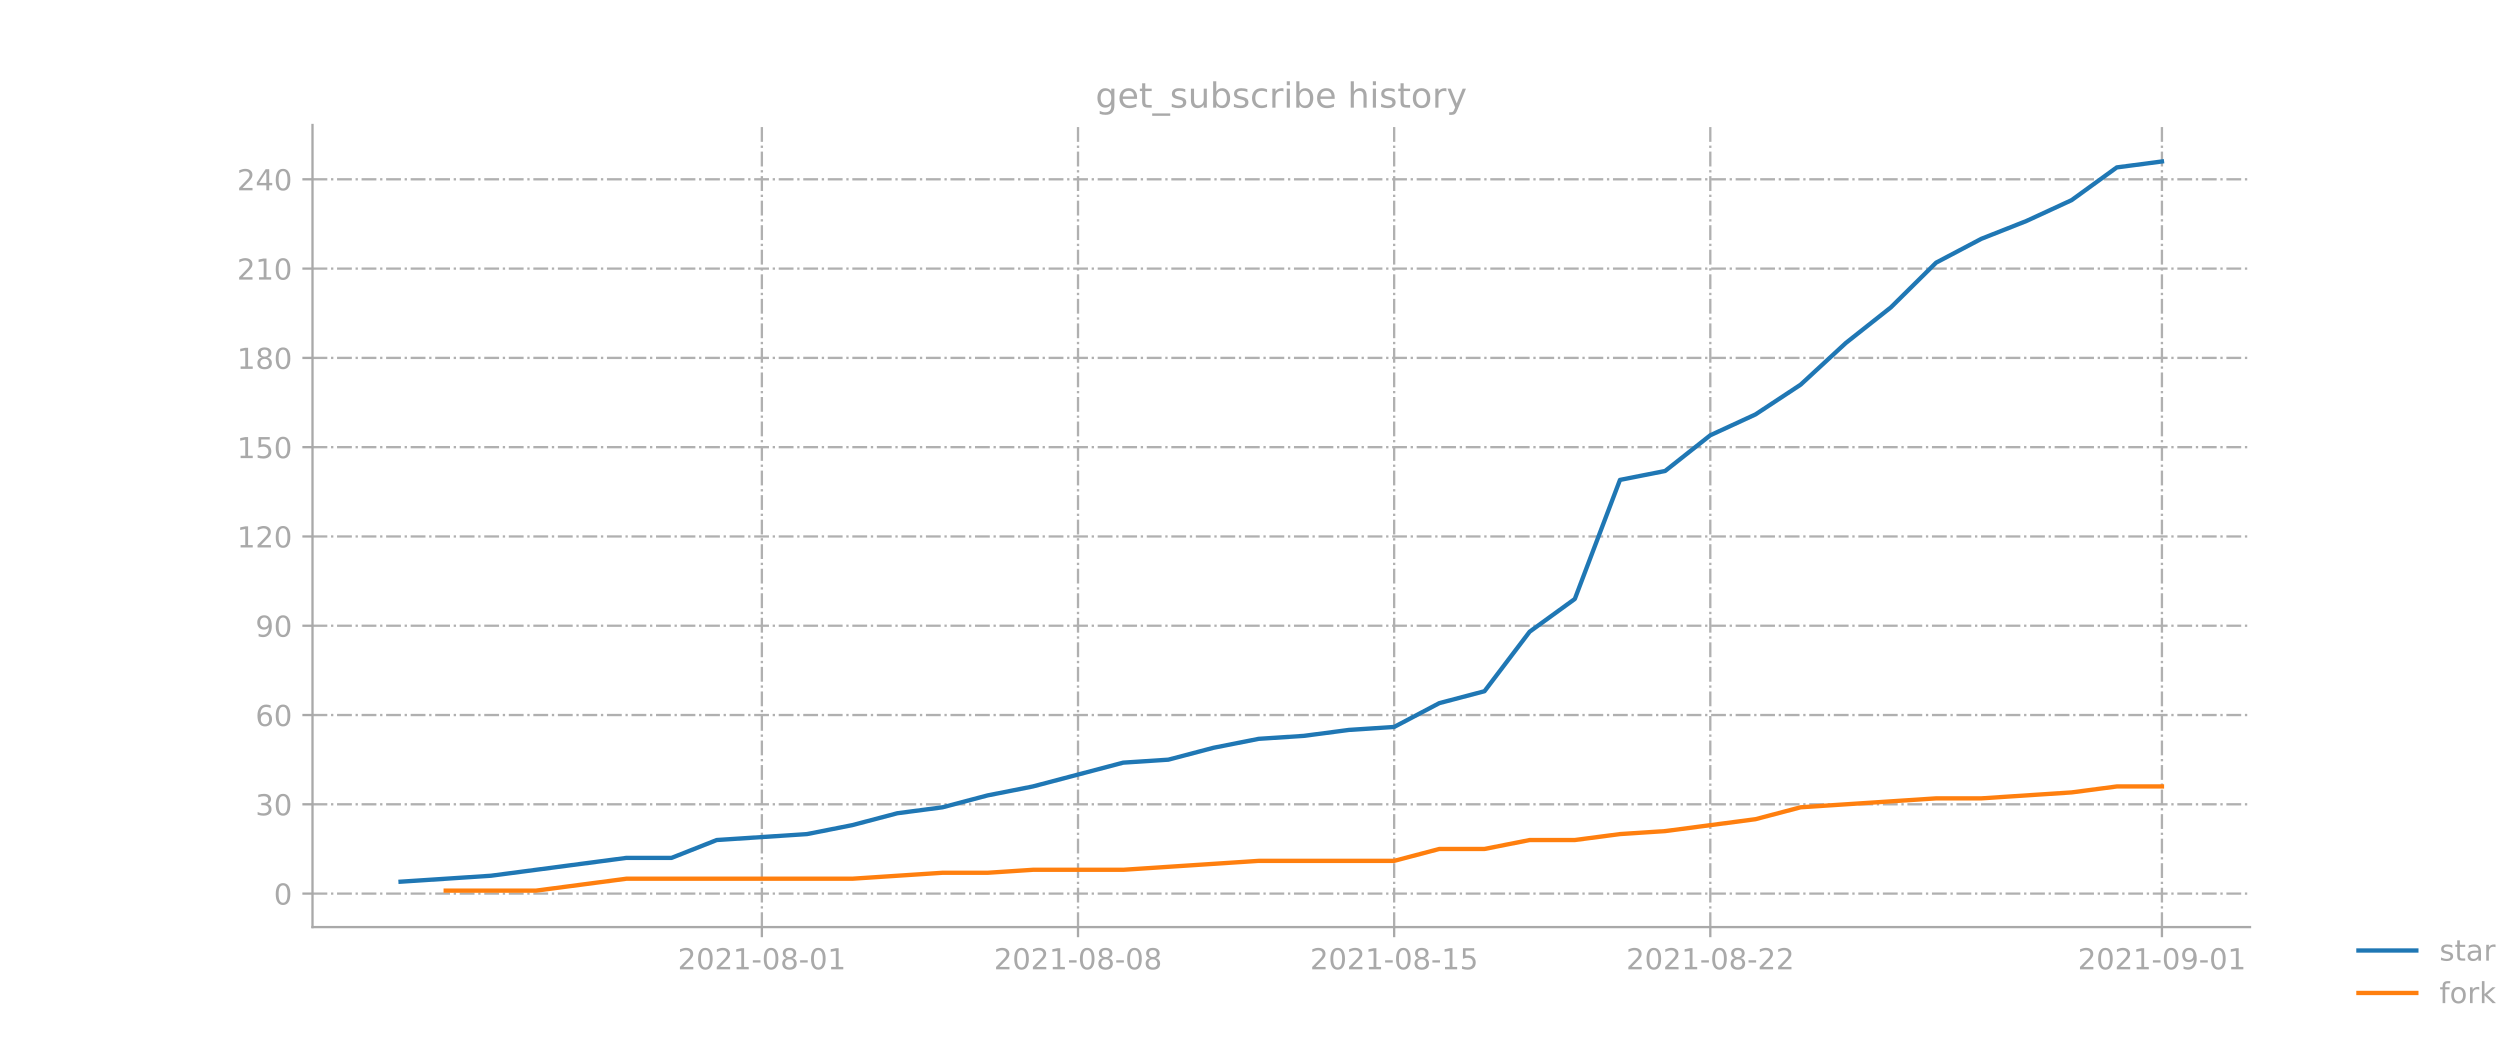
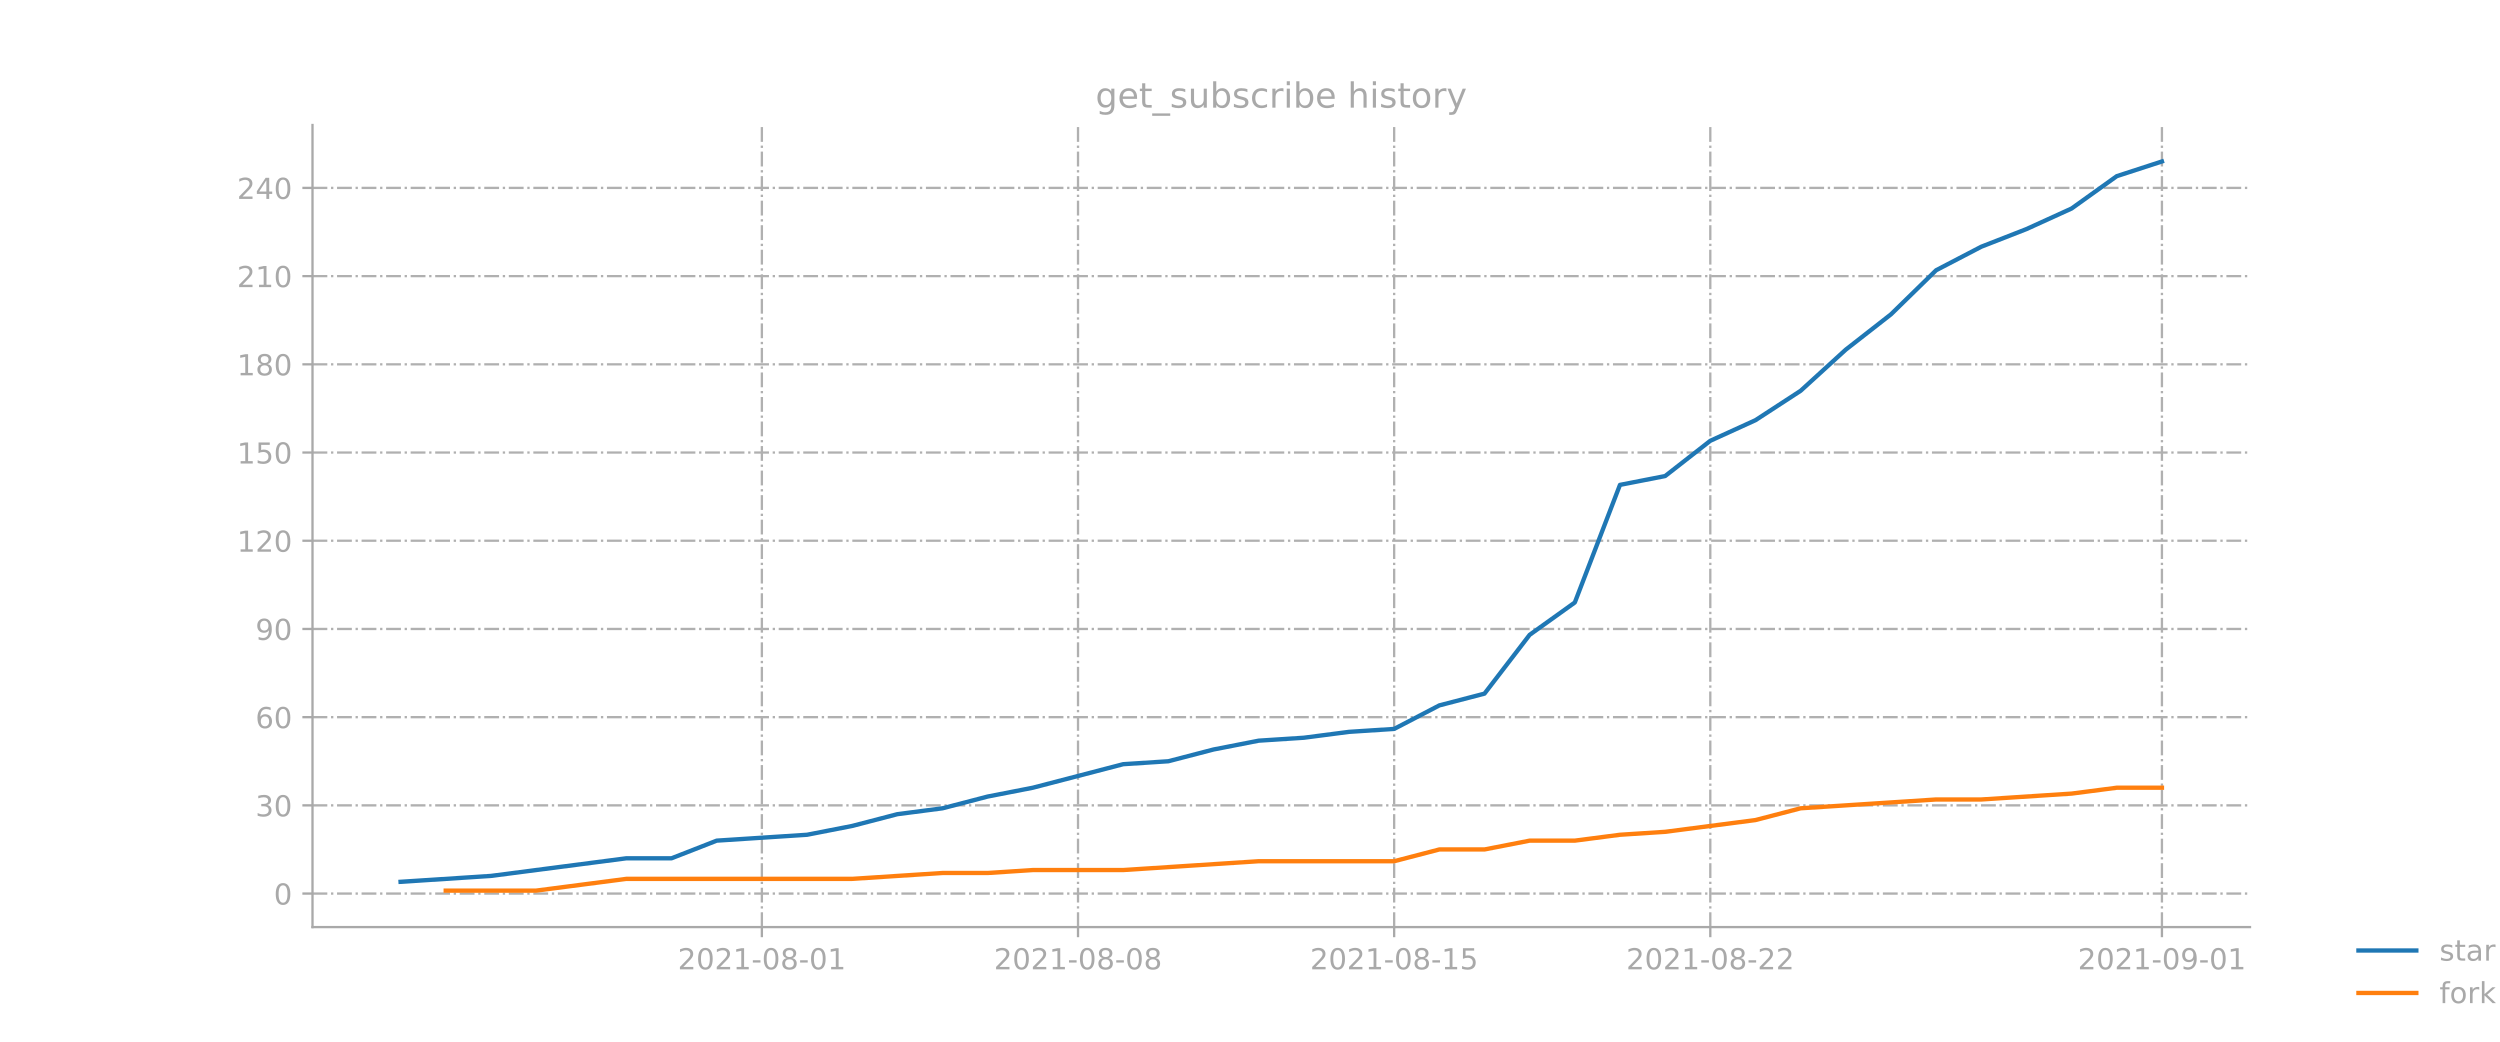
<svg xmlns="http://www.w3.org/2000/svg" xmlns:xlink="http://www.w3.org/1999/xlink" height="360pt" version="1.1" viewBox="0 0 864 360" width="864pt">
  <defs>
    <style type="text/css">*{stroke-linecap:butt;stroke-linejoin:round;}</style>
  </defs>
  <g id="figure_1">
    <g id="patch_1">
      <path d="M 0 360  L 864 360  L 864 0  L 0 0  z " style="fill:none;opacity:0;" />
    </g>
    <g id="axes_1">
      <g id="patch_2">
        <path d="M 108 320.4  L 777.6 320.4  L 777.6 43.2  L 108 43.2  z " style="fill:none;opacity:0;" />
      </g>
      <g id="matplotlib.axis_1">
        <g id="xtick_1">
          <g id="line2d_1">
-             <path clip-path="url(#pbdad24fc7b)" d="M 263.303 320.4  L 263.303 43.2  " style="fill:none;stroke:#b0b0b0;stroke-dasharray:5.12,1.28,0.8,1.28;stroke-dashoffset:0;stroke-width:0.8;" />
+             <path clip-path="url(#pf1e9aa871b)" d="M 263.303 320.4  L 263.303 43.2  " style="fill:none;stroke:#b0b0b0;stroke-dasharray:5.12,1.28,0.8,1.28;stroke-dashoffset:0;stroke-width:0.8;" />
          </g>
          <g id="line2d_2">
            <defs>
-               <path d="M 0 0  L 0 3.5  " id="m0f1b104fd4" style="stroke:#a9a9a9;stroke-width:0.8;" />
+               <path d="M 0 0  L 0 3.5  " id="m5c822898a3" style="stroke:#a9a9a9;stroke-width:0.8;" />
            </defs>
            <g>
-               <use style="fill:#a9a9a9;stroke:#a9a9a9;stroke-width:0.8;" x="263.303" xlink:href="#m0f1b104fd4" y="320.4" />
+               <use style="fill:#a9a9a9;stroke:#a9a9a9;stroke-width:0.8;" x="263.303" xlink:href="#m5c822898a3" y="320.4" />
            </g>
          </g>
          <g id="text_1">
            <g style="fill:#a9a9a9;" transform="translate(234.2457 334.9984)scale(0.1 -0.1)">
              <defs>
                <path d="M 1228 531  L 3431 531  L 3431 0  L 469 0  L 469 531  Q 828 903 1448 1529  Q 2069 2156 2228 2338  Q 2531 2678 2651 2914  Q 2772 3150 2772 3378  Q 2772 3750 2511 3984  Q 2250 4219 1831 4219  Q 1534 4219 1204 4116  Q 875 4013 500 3803  L 500 4441  Q 881 4594 1212 4672  Q 1544 4750 1819 4750  Q 2544 4750 2975 4387  Q 3406 4025 3406 3419  Q 3406 3131 3298 2873  Q 3191 2616 2906 2266  Q 2828 2175 2409 1742  Q 1991 1309 1228 531  z " id="DejaVuSans-32" transform="scale(0.015625)" />
                <path d="M 2034 4250  Q 1547 4250 1301 3770  Q 1056 3291 1056 2328  Q 1056 1369 1301 889  Q 1547 409 2034 409  Q 2525 409 2770 889  Q 3016 1369 3016 2328  Q 3016 3291 2770 3770  Q 2525 4250 2034 4250  z M 2034 4750  Q 2819 4750 3233 4129  Q 3647 3509 3647 2328  Q 3647 1150 3233 529  Q 2819 -91 2034 -91  Q 1250 -91 836 529  Q 422 1150 422 2328  Q 422 3509 836 4129  Q 1250 4750 2034 4750  z " id="DejaVuSans-30" transform="scale(0.015625)" />
                <path d="M 794 531  L 1825 531  L 1825 4091  L 703 3866  L 703 4441  L 1819 4666  L 2450 4666  L 2450 531  L 3481 531  L 3481 0  L 794 0  L 794 531  z " id="DejaVuSans-31" transform="scale(0.015625)" />
                <path d="M 313 2009  L 1997 2009  L 1997 1497  L 313 1497  L 313 2009  z " id="DejaVuSans-2d" transform="scale(0.015625)" />
                <path d="M 2034 2216  Q 1584 2216 1326 1975  Q 1069 1734 1069 1313  Q 1069 891 1326 650  Q 1584 409 2034 409  Q 2484 409 2743 651  Q 3003 894 3003 1313  Q 3003 1734 2745 1975  Q 2488 2216 2034 2216  z M 1403 2484  Q 997 2584 770 2862  Q 544 3141 544 3541  Q 544 4100 942 4425  Q 1341 4750 2034 4750  Q 2731 4750 3128 4425  Q 3525 4100 3525 3541  Q 3525 3141 3298 2862  Q 3072 2584 2669 2484  Q 3125 2378 3379 2068  Q 3634 1759 3634 1313  Q 3634 634 3220 271  Q 2806 -91 2034 -91  Q 1263 -91 848 271  Q 434 634 434 1313  Q 434 1759 690 2068  Q 947 2378 1403 2484  z M 1172 3481  Q 1172 3119 1398 2916  Q 1625 2713 2034 2713  Q 2441 2713 2670 2916  Q 2900 3119 2900 3481  Q 2900 3844 2670 4047  Q 2441 4250 2034 4250  Q 1625 4250 1398 4047  Q 1172 3844 1172 3481  z " id="DejaVuSans-38" transform="scale(0.015625)" />
              </defs>
              <use xlink:href="#DejaVuSans-32" />
              <use x="63.623" xlink:href="#DejaVuSans-30" />
              <use x="127.246" xlink:href="#DejaVuSans-32" />
              <use x="190.869" xlink:href="#DejaVuSans-31" />
              <use x="254.492" xlink:href="#DejaVuSans-2d" />
              <use x="290.576" xlink:href="#DejaVuSans-30" />
              <use x="354.199" xlink:href="#DejaVuSans-38" />
              <use x="417.822" xlink:href="#DejaVuSans-2d" />
              <use x="453.906" xlink:href="#DejaVuSans-30" />
              <use x="517.529" xlink:href="#DejaVuSans-31" />
            </g>
          </g>
        </g>
        <g id="xtick_2">
          <g id="line2d_3">
-             <path clip-path="url(#pbdad24fc7b)" d="M 372.562 320.4  L 372.562 43.2  " style="fill:none;stroke:#b0b0b0;stroke-dasharray:5.12,1.28,0.8,1.28;stroke-dashoffset:0;stroke-width:0.8;" />
+             <path clip-path="url(#pf1e9aa871b)" d="M 372.562 320.4  L 372.562 43.2  " style="fill:none;stroke:#b0b0b0;stroke-dasharray:5.12,1.28,0.8,1.28;stroke-dashoffset:0;stroke-width:0.8;" />
          </g>
          <g id="line2d_4">
            <g>
-               <use style="fill:#a9a9a9;stroke:#a9a9a9;stroke-width:0.8;" x="372.562" xlink:href="#m0f1b104fd4" y="320.4" />
+               <use style="fill:#a9a9a9;stroke:#a9a9a9;stroke-width:0.8;" x="372.562" xlink:href="#m5c822898a3" y="320.4" />
            </g>
          </g>
          <g id="text_2">
            <g style="fill:#a9a9a9;" transform="translate(343.5044 334.9984)scale(0.1 -0.1)">
              <use xlink:href="#DejaVuSans-32" />
              <use x="63.623" xlink:href="#DejaVuSans-30" />
              <use x="127.246" xlink:href="#DejaVuSans-32" />
              <use x="190.869" xlink:href="#DejaVuSans-31" />
              <use x="254.492" xlink:href="#DejaVuSans-2d" />
              <use x="290.576" xlink:href="#DejaVuSans-30" />
              <use x="354.199" xlink:href="#DejaVuSans-38" />
              <use x="417.822" xlink:href="#DejaVuSans-2d" />
              <use x="453.906" xlink:href="#DejaVuSans-30" />
              <use x="517.529" xlink:href="#DejaVuSans-38" />
            </g>
          </g>
        </g>
        <g id="xtick_3">
          <g id="line2d_5">
-             <path clip-path="url(#pbdad24fc7b)" d="M 481.821 320.4  L 481.821 43.2  " style="fill:none;stroke:#b0b0b0;stroke-dasharray:5.12,1.28,0.8,1.28;stroke-dashoffset:0;stroke-width:0.8;" />
+             <path clip-path="url(#pf1e9aa871b)" d="M 481.821 320.4  L 481.821 43.2  " style="fill:none;stroke:#b0b0b0;stroke-dasharray:5.12,1.28,0.8,1.28;stroke-dashoffset:0;stroke-width:0.8;" />
          </g>
          <g id="line2d_6">
            <g>
-               <use style="fill:#a9a9a9;stroke:#a9a9a9;stroke-width:0.8;" x="481.821" xlink:href="#m0f1b104fd4" y="320.4" />
+               <use style="fill:#a9a9a9;stroke:#a9a9a9;stroke-width:0.8;" x="481.821" xlink:href="#m5c822898a3" y="320.4" />
            </g>
          </g>
          <g id="text_3">
            <g style="fill:#a9a9a9;" transform="translate(452.7632 334.9984)scale(0.1 -0.1)">
              <defs>
                <path d="M 691 4666  L 3169 4666  L 3169 4134  L 1269 4134  L 1269 2991  Q 1406 3038 1543 3061  Q 1681 3084 1819 3084  Q 2600 3084 3056 2656  Q 3513 2228 3513 1497  Q 3513 744 3044 326  Q 2575 -91 1722 -91  Q 1428 -91 1123 -41  Q 819 9 494 109  L 494 744  Q 775 591 1075 516  Q 1375 441 1709 441  Q 2250 441 2565 725  Q 2881 1009 2881 1497  Q 2881 1984 2565 2268  Q 2250 2553 1709 2553  Q 1456 2553 1204 2497  Q 953 2441 691 2322  L 691 4666  z " id="DejaVuSans-35" transform="scale(0.015625)" />
              </defs>
              <use xlink:href="#DejaVuSans-32" />
              <use x="63.623" xlink:href="#DejaVuSans-30" />
              <use x="127.246" xlink:href="#DejaVuSans-32" />
              <use x="190.869" xlink:href="#DejaVuSans-31" />
              <use x="254.492" xlink:href="#DejaVuSans-2d" />
              <use x="290.576" xlink:href="#DejaVuSans-30" />
              <use x="354.199" xlink:href="#DejaVuSans-38" />
              <use x="417.822" xlink:href="#DejaVuSans-2d" />
              <use x="453.906" xlink:href="#DejaVuSans-31" />
              <use x="517.529" xlink:href="#DejaVuSans-35" />
            </g>
          </g>
        </g>
        <g id="xtick_4">
          <g id="line2d_7">
-             <path clip-path="url(#pbdad24fc7b)" d="M 591.08 320.4  L 591.08 43.2  " style="fill:none;stroke:#b0b0b0;stroke-dasharray:5.12,1.28,0.8,1.28;stroke-dashoffset:0;stroke-width:0.8;" />
+             <path clip-path="url(#pf1e9aa871b)" d="M 591.08 320.4  L 591.08 43.2  " style="fill:none;stroke:#b0b0b0;stroke-dasharray:5.12,1.28,0.8,1.28;stroke-dashoffset:0;stroke-width:0.8;" />
          </g>
          <g id="line2d_8">
            <g>
-               <use style="fill:#a9a9a9;stroke:#a9a9a9;stroke-width:0.8;" x="591.08" xlink:href="#m0f1b104fd4" y="320.4" />
+               <use style="fill:#a9a9a9;stroke:#a9a9a9;stroke-width:0.8;" x="591.08" xlink:href="#m5c822898a3" y="320.4" />
            </g>
          </g>
          <g id="text_4">
            <g style="fill:#a9a9a9;" transform="translate(562.0219 334.9984)scale(0.1 -0.1)">
              <use xlink:href="#DejaVuSans-32" />
              <use x="63.623" xlink:href="#DejaVuSans-30" />
              <use x="127.246" xlink:href="#DejaVuSans-32" />
              <use x="190.869" xlink:href="#DejaVuSans-31" />
              <use x="254.492" xlink:href="#DejaVuSans-2d" />
              <use x="290.576" xlink:href="#DejaVuSans-30" />
              <use x="354.199" xlink:href="#DejaVuSans-38" />
              <use x="417.822" xlink:href="#DejaVuSans-2d" />
              <use x="453.906" xlink:href="#DejaVuSans-32" />
              <use x="517.529" xlink:href="#DejaVuSans-32" />
            </g>
          </g>
        </g>
        <g id="xtick_5">
          <g id="line2d_9">
-             <path clip-path="url(#pbdad24fc7b)" d="M 747.164 320.4  L 747.164 43.2  " style="fill:none;stroke:#b0b0b0;stroke-dasharray:5.12,1.28,0.8,1.28;stroke-dashoffset:0;stroke-width:0.8;" />
+             <path clip-path="url(#pf1e9aa871b)" d="M 747.164 320.4  L 747.164 43.2  " style="fill:none;stroke:#b0b0b0;stroke-dasharray:5.12,1.28,0.8,1.28;stroke-dashoffset:0;stroke-width:0.8;" />
          </g>
          <g id="line2d_10">
            <g>
-               <use style="fill:#a9a9a9;stroke:#a9a9a9;stroke-width:0.8;" x="747.164" xlink:href="#m0f1b104fd4" y="320.4" />
+               <use style="fill:#a9a9a9;stroke:#a9a9a9;stroke-width:0.8;" x="747.164" xlink:href="#m5c822898a3" y="320.4" />
            </g>
          </g>
          <g id="text_5">
            <g style="fill:#a9a9a9;" transform="translate(718.1058 334.9984)scale(0.1 -0.1)">
              <defs>
                <path d="M 703 97  L 703 672  Q 941 559 1184 500  Q 1428 441 1663 441  Q 2288 441 2617 861  Q 2947 1281 2994 2138  Q 2813 1869 2534 1725  Q 2256 1581 1919 1581  Q 1219 1581 811 2004  Q 403 2428 403 3163  Q 403 3881 828 4315  Q 1253 4750 1959 4750  Q 2769 4750 3195 4129  Q 3622 3509 3622 2328  Q 3622 1225 3098 567  Q 2575 -91 1691 -91  Q 1453 -91 1209 -44  Q 966 3 703 97  z M 1959 2075  Q 2384 2075 2632 2365  Q 2881 2656 2881 3163  Q 2881 3666 2632 3958  Q 2384 4250 1959 4250  Q 1534 4250 1286 3958  Q 1038 3666 1038 3163  Q 1038 2656 1286 2365  Q 1534 2075 1959 2075  z " id="DejaVuSans-39" transform="scale(0.015625)" />
              </defs>
              <use xlink:href="#DejaVuSans-32" />
              <use x="63.623" xlink:href="#DejaVuSans-30" />
              <use x="127.246" xlink:href="#DejaVuSans-32" />
              <use x="190.869" xlink:href="#DejaVuSans-31" />
              <use x="254.492" xlink:href="#DejaVuSans-2d" />
              <use x="290.576" xlink:href="#DejaVuSans-30" />
              <use x="354.199" xlink:href="#DejaVuSans-39" />
              <use x="417.822" xlink:href="#DejaVuSans-2d" />
              <use x="453.906" xlink:href="#DejaVuSans-30" />
              <use x="517.529" xlink:href="#DejaVuSans-31" />
            </g>
          </g>
        </g>
      </g>
      <g id="matplotlib.axis_2">
        <g id="ytick_1">
          <g id="line2d_11">
-             <path clip-path="url(#pbdad24fc7b)" d="M 108 308.829  L 777.6 308.829  " style="fill:none;stroke:#b0b0b0;stroke-dasharray:5.12,1.28,0.8,1.28;stroke-dashoffset:0;stroke-width:0.8;" />
+             <path clip-path="url(#pf1e9aa871b)" d="M 108 308.816  L 777.6 308.816  " style="fill:none;stroke:#b0b0b0;stroke-dasharray:5.12,1.28,0.8,1.28;stroke-dashoffset:0;stroke-width:0.8;" />
          </g>
          <g id="line2d_12">
            <defs>
-               <path d="M 0 0  L -3.5 0  " id="ma27692bcf6" style="stroke:#a9a9a9;stroke-width:0.8;" />
+               <path d="M 0 0  L -3.5 0  " id="m7d545efb96" style="stroke:#a9a9a9;stroke-width:0.8;" />
            </defs>
            <g>
-               <use style="fill:#a9a9a9;stroke:#a9a9a9;stroke-width:0.8;" x="108" xlink:href="#ma27692bcf6" y="308.829" />
+               <use style="fill:#a9a9a9;stroke:#a9a9a9;stroke-width:0.8;" x="108" xlink:href="#m7d545efb96" y="308.816" />
            </g>
          </g>
          <g id="text_6">
-             <g style="fill:#a9a9a9;" transform="translate(94.6375 312.6278)scale(0.1 -0.1)">
+             <g style="fill:#a9a9a9;" transform="translate(94.6375 312.6153)scale(0.1 -0.1)">
              <use xlink:href="#DejaVuSans-30" />
            </g>
          </g>
        </g>
        <g id="ytick_2">
          <g id="line2d_13">
-             <path clip-path="url(#pbdad24fc7b)" d="M 108 277.971  L 777.6 277.971  " style="fill:none;stroke:#b0b0b0;stroke-dasharray:5.12,1.28,0.8,1.28;stroke-dashoffset:0;stroke-width:0.8;" />
+             <path clip-path="url(#pf1e9aa871b)" d="M 108 278.332  L 777.6 278.332  " style="fill:none;stroke:#b0b0b0;stroke-dasharray:5.12,1.28,0.8,1.28;stroke-dashoffset:0;stroke-width:0.8;" />
          </g>
          <g id="line2d_14">
            <g>
-               <use style="fill:#a9a9a9;stroke:#a9a9a9;stroke-width:0.8;" x="108" xlink:href="#ma27692bcf6" y="277.971" />
+               <use style="fill:#a9a9a9;stroke:#a9a9a9;stroke-width:0.8;" x="108" xlink:href="#m7d545efb96" y="278.332" />
            </g>
          </g>
          <g id="text_7">
-             <g style="fill:#a9a9a9;" transform="translate(88.275 281.7706)scale(0.1 -0.1)">
+             <g style="fill:#a9a9a9;" transform="translate(88.275 282.1315)scale(0.1 -0.1)">
              <defs>
                <path d="M 2597 2516  Q 3050 2419 3304 2112  Q 3559 1806 3559 1356  Q 3559 666 3084 287  Q 2609 -91 1734 -91  Q 1441 -91 1130 -33  Q 819 25 488 141  L 488 750  Q 750 597 1062 519  Q 1375 441 1716 441  Q 2309 441 2620 675  Q 2931 909 2931 1356  Q 2931 1769 2642 2001  Q 2353 2234 1838 2234  L 1294 2234  L 1294 2753  L 1863 2753  Q 2328 2753 2575 2939  Q 2822 3125 2822 3475  Q 2822 3834 2567 4026  Q 2313 4219 1838 4219  Q 1578 4219 1281 4162  Q 984 4106 628 3988  L 628 4550  Q 988 4650 1302 4700  Q 1616 4750 1894 4750  Q 2613 4750 3031 4423  Q 3450 4097 3450 3541  Q 3450 3153 3228 2886  Q 3006 2619 2597 2516  z " id="DejaVuSans-33" transform="scale(0.015625)" />
              </defs>
              <use xlink:href="#DejaVuSans-33" />
              <use x="63.623" xlink:href="#DejaVuSans-30" />
            </g>
          </g>
        </g>
        <g id="ytick_3">
          <g id="line2d_15">
-             <path clip-path="url(#pbdad24fc7b)" d="M 108 247.114  L 777.6 247.114  " style="fill:none;stroke:#b0b0b0;stroke-dasharray:5.12,1.28,0.8,1.28;stroke-dashoffset:0;stroke-width:0.8;" />
+             <path clip-path="url(#pf1e9aa871b)" d="M 108 247.848  L 777.6 247.848  " style="fill:none;stroke:#b0b0b0;stroke-dasharray:5.12,1.28,0.8,1.28;stroke-dashoffset:0;stroke-width:0.8;" />
          </g>
          <g id="line2d_16">
            <g>
-               <use style="fill:#a9a9a9;stroke:#a9a9a9;stroke-width:0.8;" x="108" xlink:href="#ma27692bcf6" y="247.114" />
+               <use style="fill:#a9a9a9;stroke:#a9a9a9;stroke-width:0.8;" x="108" xlink:href="#m7d545efb96" y="247.848" />
            </g>
          </g>
          <g id="text_8">
-             <g style="fill:#a9a9a9;" transform="translate(88.275 250.9135)scale(0.1 -0.1)">
+             <g style="fill:#a9a9a9;" transform="translate(88.275 251.6476)scale(0.1 -0.1)">
              <defs>
                <path d="M 2113 2584  Q 1688 2584 1439 2293  Q 1191 2003 1191 1497  Q 1191 994 1439 701  Q 1688 409 2113 409  Q 2538 409 2786 701  Q 3034 994 3034 1497  Q 3034 2003 2786 2293  Q 2538 2584 2113 2584  z M 3366 4563  L 3366 3988  Q 3128 4100 2886 4159  Q 2644 4219 2406 4219  Q 1781 4219 1451 3797  Q 1122 3375 1075 2522  Q 1259 2794 1537 2939  Q 1816 3084 2150 3084  Q 2853 3084 3261 2657  Q 3669 2231 3669 1497  Q 3669 778 3244 343  Q 2819 -91 2113 -91  Q 1303 -91 875 529  Q 447 1150 447 2328  Q 447 3434 972 4092  Q 1497 4750 2381 4750  Q 2619 4750 2861 4703  Q 3103 4656 3366 4563  z " id="DejaVuSans-36" transform="scale(0.015625)" />
              </defs>
              <use xlink:href="#DejaVuSans-36" />
              <use x="63.623" xlink:href="#DejaVuSans-30" />
            </g>
          </g>
        </g>
        <g id="ytick_4">
          <g id="line2d_17">
-             <path clip-path="url(#pbdad24fc7b)" d="M 108 216.257  L 777.6 216.257  " style="fill:none;stroke:#b0b0b0;stroke-dasharray:5.12,1.28,0.8,1.28;stroke-dashoffset:0;stroke-width:0.8;" />
+             <path clip-path="url(#pf1e9aa871b)" d="M 108 217.365  L 777.6 217.365  " style="fill:none;stroke:#b0b0b0;stroke-dasharray:5.12,1.28,0.8,1.28;stroke-dashoffset:0;stroke-width:0.8;" />
          </g>
          <g id="line2d_18">
            <g>
-               <use style="fill:#a9a9a9;stroke:#a9a9a9;stroke-width:0.8;" x="108" xlink:href="#ma27692bcf6" y="216.257" />
+               <use style="fill:#a9a9a9;stroke:#a9a9a9;stroke-width:0.8;" x="108" xlink:href="#m7d545efb96" y="217.365" />
            </g>
          </g>
          <g id="text_9">
-             <g style="fill:#a9a9a9;" transform="translate(88.275 220.0564)scale(0.1 -0.1)">
+             <g style="fill:#a9a9a9;" transform="translate(88.275 221.1637)scale(0.1 -0.1)">
              <use xlink:href="#DejaVuSans-39" />
              <use x="63.623" xlink:href="#DejaVuSans-30" />
            </g>
          </g>
        </g>
        <g id="ytick_5">
          <g id="line2d_19">
-             <path clip-path="url(#pbdad24fc7b)" d="M 108 185.4  L 777.6 185.4  " style="fill:none;stroke:#b0b0b0;stroke-dasharray:5.12,1.28,0.8,1.28;stroke-dashoffset:0;stroke-width:0.8;" />
+             <path clip-path="url(#pf1e9aa871b)" d="M 108 186.881  L 777.6 186.881  " style="fill:none;stroke:#b0b0b0;stroke-dasharray:5.12,1.28,0.8,1.28;stroke-dashoffset:0;stroke-width:0.8;" />
          </g>
          <g id="line2d_20">
            <g>
-               <use style="fill:#a9a9a9;stroke:#a9a9a9;stroke-width:0.8;" x="108" xlink:href="#ma27692bcf6" y="185.4" />
+               <use style="fill:#a9a9a9;stroke:#a9a9a9;stroke-width:0.8;" x="108" xlink:href="#m7d545efb96" y="186.881" />
            </g>
          </g>
          <g id="text_10">
-             <g style="fill:#a9a9a9;" transform="translate(81.9125 189.1992)scale(0.1 -0.1)">
+             <g style="fill:#a9a9a9;" transform="translate(81.9125 190.6799)scale(0.1 -0.1)">
              <use xlink:href="#DejaVuSans-31" />
              <use x="63.623" xlink:href="#DejaVuSans-32" />
              <use x="127.246" xlink:href="#DejaVuSans-30" />
            </g>
          </g>
        </g>
        <g id="ytick_6">
          <g id="line2d_21">
-             <path clip-path="url(#pbdad24fc7b)" d="M 108 154.543  L 777.6 154.543  " style="fill:none;stroke:#b0b0b0;stroke-dasharray:5.12,1.28,0.8,1.28;stroke-dashoffset:0;stroke-width:0.8;" />
+             <path clip-path="url(#pf1e9aa871b)" d="M 108 156.397  L 777.6 156.397  " style="fill:none;stroke:#b0b0b0;stroke-dasharray:5.12,1.28,0.8,1.28;stroke-dashoffset:0;stroke-width:0.8;" />
          </g>
          <g id="line2d_22">
            <g>
-               <use style="fill:#a9a9a9;stroke:#a9a9a9;stroke-width:0.8;" x="108" xlink:href="#ma27692bcf6" y="154.543" />
+               <use style="fill:#a9a9a9;stroke:#a9a9a9;stroke-width:0.8;" x="108" xlink:href="#m7d545efb96" y="156.397" />
            </g>
          </g>
          <g id="text_11">
-             <g style="fill:#a9a9a9;" transform="translate(81.9125 158.3421)scale(0.1 -0.1)">
+             <g style="fill:#a9a9a9;" transform="translate(81.9125 160.196)scale(0.1 -0.1)">
              <use xlink:href="#DejaVuSans-31" />
              <use x="63.623" xlink:href="#DejaVuSans-35" />
              <use x="127.246" xlink:href="#DejaVuSans-30" />
            </g>
          </g>
        </g>
        <g id="ytick_7">
          <g id="line2d_23">
-             <path clip-path="url(#pbdad24fc7b)" d="M 108 123.686  L 777.6 123.686  " style="fill:none;stroke:#b0b0b0;stroke-dasharray:5.12,1.28,0.8,1.28;stroke-dashoffset:0;stroke-width:0.8;" />
+             <path clip-path="url(#pf1e9aa871b)" d="M 108 125.913  L 777.6 125.913  " style="fill:none;stroke:#b0b0b0;stroke-dasharray:5.12,1.28,0.8,1.28;stroke-dashoffset:0;stroke-width:0.8;" />
          </g>
          <g id="line2d_24">
            <g>
-               <use style="fill:#a9a9a9;stroke:#a9a9a9;stroke-width:0.8;" x="108" xlink:href="#ma27692bcf6" y="123.686" />
+               <use style="fill:#a9a9a9;stroke:#a9a9a9;stroke-width:0.8;" x="108" xlink:href="#m7d545efb96" y="125.913" />
            </g>
          </g>
          <g id="text_12">
-             <g style="fill:#a9a9a9;" transform="translate(81.9125 127.4849)scale(0.1 -0.1)">
+             <g style="fill:#a9a9a9;" transform="translate(81.9125 129.7121)scale(0.1 -0.1)">
              <use xlink:href="#DejaVuSans-31" />
              <use x="63.623" xlink:href="#DejaVuSans-38" />
              <use x="127.246" xlink:href="#DejaVuSans-30" />
            </g>
          </g>
        </g>
        <g id="ytick_8">
          <g id="line2d_25">
-             <path clip-path="url(#pbdad24fc7b)" d="M 108 92.829  L 777.6 92.829  " style="fill:none;stroke:#b0b0b0;stroke-dasharray:5.12,1.28,0.8,1.28;stroke-dashoffset:0;stroke-width:0.8;" />
+             <path clip-path="url(#pf1e9aa871b)" d="M 108 95.429  L 777.6 95.429  " style="fill:none;stroke:#b0b0b0;stroke-dasharray:5.12,1.28,0.8,1.28;stroke-dashoffset:0;stroke-width:0.8;" />
          </g>
          <g id="line2d_26">
            <g>
-               <use style="fill:#a9a9a9;stroke:#a9a9a9;stroke-width:0.8;" x="108" xlink:href="#ma27692bcf6" y="92.829" />
+               <use style="fill:#a9a9a9;stroke:#a9a9a9;stroke-width:0.8;" x="108" xlink:href="#m7d545efb96" y="95.429" />
            </g>
          </g>
          <g id="text_13">
-             <g style="fill:#a9a9a9;" transform="translate(81.9125 96.62779)scale(0.1 -0.1)">
+             <g style="fill:#a9a9a9;" transform="translate(81.9125 99.22825)scale(0.1 -0.1)">
              <use xlink:href="#DejaVuSans-32" />
              <use x="63.623" xlink:href="#DejaVuSans-31" />
              <use x="127.246" xlink:href="#DejaVuSans-30" />
            </g>
          </g>
        </g>
        <g id="ytick_9">
          <g id="line2d_27">
-             <path clip-path="url(#pbdad24fc7b)" d="M 108 61.971  L 777.6 61.971  " style="fill:none;stroke:#b0b0b0;stroke-dasharray:5.12,1.28,0.8,1.28;stroke-dashoffset:0;stroke-width:0.8;" />
+             <path clip-path="url(#pf1e9aa871b)" d="M 108 64.945  L 777.6 64.945  " style="fill:none;stroke:#b0b0b0;stroke-dasharray:5.12,1.28,0.8,1.28;stroke-dashoffset:0;stroke-width:0.8;" />
          </g>
          <g id="line2d_28">
            <g>
-               <use style="fill:#a9a9a9;stroke:#a9a9a9;stroke-width:0.8;" x="108" xlink:href="#ma27692bcf6" y="61.971" />
+               <use style="fill:#a9a9a9;stroke:#a9a9a9;stroke-width:0.8;" x="108" xlink:href="#m7d545efb96" y="64.945" />
            </g>
          </g>
          <g id="text_14">
-             <g style="fill:#a9a9a9;" transform="translate(81.9125 65.77065)scale(0.1 -0.1)">
+             <g style="fill:#a9a9a9;" transform="translate(81.9125 68.74438)scale(0.1 -0.1)">
              <defs>
                <path d="M 2419 4116  L 825 1625  L 2419 1625  L 2419 4116  z M 2253 4666  L 3047 4666  L 3047 1625  L 3713 1625  L 3713 1100  L 3047 1100  L 3047 0  L 2419 0  L 2419 1100  L 313 1100  L 313 1709  L 2253 4666  z " id="DejaVuSans-34" transform="scale(0.015625)" />
              </defs>
              <use xlink:href="#DejaVuSans-32" />
              <use x="63.623" xlink:href="#DejaVuSans-34" />
              <use x="127.246" xlink:href="#DejaVuSans-30" />
            </g>
          </g>
        </g>
      </g>
      <g id="line2d_29">
-         <path clip-path="url(#pbdad24fc7b)" d="M 138.436 304.714  L 154.045 303.686  L 169.653 302.657  L 185.262 300.6  L 200.87 298.543  L 216.478 296.486  L 232.087 296.486  L 247.695 290.314  L 263.303 289.286  L 278.912 288.257  L 294.52 285.171  L 310.129 281.057  L 325.737 279  L 341.345 274.886  L 356.954 271.8  L 372.562 267.686  L 388.171 263.571  L 403.779 262.543  L 419.387 258.429  L 434.996 255.343  L 450.604 254.314  L 466.213 252.257  L 481.821 251.229  L 497.429 243  L 513.038 238.886  L 528.646 218.314  L 544.255 207  L 559.863 165.857  L 575.471 162.771  L 591.08 150.429  L 606.688 143.229  L 622.297 132.943  L 637.905 118.543  L 653.513 106.2  L 669.122 90.771  L 684.73 82.543  L 700.338 76.371  L 715.947 69.171  L 731.555 57.857  L 747.164 55.8  " style="fill:none;stroke:#1f77b4;stroke-linecap:square;stroke-width:1.5;" />
+         <path clip-path="url(#pf1e9aa871b)" d="M 138.436 304.752  L 154.045 303.735  L 169.653 302.719  L 185.262 300.687  L 200.87 298.655  L 216.478 296.623  L 232.087 296.623  L 247.695 290.526  L 263.303 289.51  L 278.912 288.494  L 294.52 285.445  L 310.129 281.381  L 325.737 279.348  L 341.345 275.284  L 356.954 272.235  L 372.562 268.171  L 388.171 264.106  L 403.779 263.09  L 419.387 259.026  L 434.996 255.977  L 450.604 254.961  L 466.213 252.929  L 481.821 251.913  L 497.429 243.784  L 513.038 239.719  L 528.646 219.397  L 544.255 208.219  L 559.863 167.574  L 575.471 164.526  L 591.08 152.332  L 606.688 145.219  L 622.297 135.058  L 637.905 120.832  L 653.513 108.639  L 669.122 93.397  L 684.73 85.268  L 700.338 79.171  L 715.947 72.058  L 731.555 60.881  L 747.164 55.8  " style="fill:none;stroke:#1f77b4;stroke-linecap:square;stroke-width:1.5;" />
      </g>
      <g id="line2d_30">
-         <path clip-path="url(#pbdad24fc7b)" d="M 154.045 307.8  L 169.653 307.8  L 185.262 307.8  L 200.87 305.743  L 216.478 303.686  L 232.087 303.686  L 247.695 303.686  L 263.303 303.686  L 278.912 303.686  L 294.52 303.686  L 310.129 302.657  L 325.737 301.629  L 341.345 301.629  L 356.954 300.6  L 372.562 300.6  L 388.171 300.6  L 403.779 299.571  L 419.387 298.543  L 434.996 297.514  L 450.604 297.514  L 466.213 297.514  L 481.821 297.514  L 497.429 293.4  L 513.038 293.4  L 528.646 290.314  L 544.255 290.314  L 559.863 288.257  L 575.471 287.229  L 591.08 285.171  L 606.688 283.114  L 622.297 279  L 637.905 277.971  L 653.513 276.943  L 669.122 275.914  L 684.73 275.914  L 700.338 274.886  L 715.947 273.857  L 731.555 271.8  L 747.164 271.8  " style="fill:none;stroke:#ff7f0e;stroke-linecap:square;stroke-width:1.5;" />
+         <path clip-path="url(#pf1e9aa871b)" d="M 154.045 307.8  L 169.653 307.8  L 185.262 307.8  L 200.87 305.768  L 216.478 303.735  L 232.087 303.735  L 247.695 303.735  L 263.303 303.735  L 278.912 303.735  L 294.52 303.735  L 310.129 302.719  L 325.737 301.703  L 341.345 301.703  L 356.954 300.687  L 372.562 300.687  L 388.171 300.687  L 403.779 299.671  L 419.387 298.655  L 434.996 297.639  L 450.604 297.639  L 466.213 297.639  L 481.821 297.639  L 497.429 293.574  L 513.038 293.574  L 528.646 290.526  L 544.255 290.526  L 559.863 288.494  L 575.471 287.477  L 591.08 285.445  L 606.688 283.413  L 622.297 279.348  L 637.905 278.332  L 653.513 277.316  L 669.122 276.3  L 684.73 276.3  L 700.338 275.284  L 715.947 274.268  L 731.555 272.235  L 747.164 272.235  " style="fill:none;stroke:#ff7f0e;stroke-linecap:square;stroke-width:1.5;" />
      </g>
      <g id="patch_3">
        <path d="M 108 320.4  L 108 43.2  " style="fill:none;stroke:#a9a9a9;stroke-linecap:square;stroke-linejoin:miter;stroke-width:0.8;" />
      </g>
      <g id="patch_4">
        <path d="M 777.6 320.4  L 777.6 43.2  " style="fill:none;" />
      </g>
      <g id="patch_5">
        <path d="M 108 320.4  L 777.6 320.4  " style="fill:none;stroke:#a9a9a9;stroke-linecap:square;stroke-linejoin:miter;stroke-width:0.8;" />
      </g>
      <g id="patch_6">
        <path d="M 108 43.2  L 777.6 43.2  " style="fill:none;" />
      </g>
      <g id="text_15">
        <g style="fill:#a9a9a9;" transform="translate(378.6075 37.2)scale(0.12 -0.12)">
          <defs>
            <path d="M 2906 1791  Q 2906 2416 2648 2759  Q 2391 3103 1925 3103  Q 1463 3103 1205 2759  Q 947 2416 947 1791  Q 947 1169 1205 825  Q 1463 481 1925 481  Q 2391 481 2648 825  Q 2906 1169 2906 1791  z M 3481 434  Q 3481 -459 3084 -895  Q 2688 -1331 1869 -1331  Q 1566 -1331 1297 -1286  Q 1028 -1241 775 -1147  L 775 -588  Q 1028 -725 1275 -790  Q 1522 -856 1778 -856  Q 2344 -856 2625 -561  Q 2906 -266 2906 331  L 2906 616  Q 2728 306 2450 153  Q 2172 0 1784 0  Q 1141 0 747 490  Q 353 981 353 1791  Q 353 2603 747 3093  Q 1141 3584 1784 3584  Q 2172 3584 2450 3431  Q 2728 3278 2906 2969  L 2906 3500  L 3481 3500  L 3481 434  z " id="DejaVuSans-67" transform="scale(0.015625)" />
            <path d="M 3597 1894  L 3597 1613  L 953 1613  Q 991 1019 1311 708  Q 1631 397 2203 397  Q 2534 397 2845 478  Q 3156 559 3463 722  L 3463 178  Q 3153 47 2828 -22  Q 2503 -91 2169 -91  Q 1331 -91 842 396  Q 353 884 353 1716  Q 353 2575 817 3079  Q 1281 3584 2069 3584  Q 2775 3584 3186 3129  Q 3597 2675 3597 1894  z M 3022 2063  Q 3016 2534 2758 2815  Q 2500 3097 2075 3097  Q 1594 3097 1305 2825  Q 1016 2553 972 2059  L 3022 2063  z " id="DejaVuSans-65" transform="scale(0.015625)" />
            <path d="M 1172 4494  L 1172 3500  L 2356 3500  L 2356 3053  L 1172 3053  L 1172 1153  Q 1172 725 1289 603  Q 1406 481 1766 481  L 2356 481  L 2356 0  L 1766 0  Q 1100 0 847 248  Q 594 497 594 1153  L 594 3053  L 172 3053  L 172 3500  L 594 3500  L 594 4494  L 1172 4494  z " id="DejaVuSans-74" transform="scale(0.015625)" />
            <path d="M 3263 -1063  L 3263 -1509  L -63 -1509  L -63 -1063  L 3263 -1063  z " id="DejaVuSans-5f" transform="scale(0.015625)" />
            <path d="M 2834 3397  L 2834 2853  Q 2591 2978 2328 3040  Q 2066 3103 1784 3103  Q 1356 3103 1142 2972  Q 928 2841 928 2578  Q 928 2378 1081 2264  Q 1234 2150 1697 2047  L 1894 2003  Q 2506 1872 2764 1633  Q 3022 1394 3022 966  Q 3022 478 2636 193  Q 2250 -91 1575 -91  Q 1294 -91 989 -36  Q 684 19 347 128  L 347 722  Q 666 556 975 473  Q 1284 391 1588 391  Q 1994 391 2212 530  Q 2431 669 2431 922  Q 2431 1156 2273 1281  Q 2116 1406 1581 1522  L 1381 1569  Q 847 1681 609 1914  Q 372 2147 372 2553  Q 372 3047 722 3315  Q 1072 3584 1716 3584  Q 2034 3584 2315 3537  Q 2597 3491 2834 3397  z " id="DejaVuSans-73" transform="scale(0.015625)" />
            <path d="M 544 1381  L 544 3500  L 1119 3500  L 1119 1403  Q 1119 906 1312 657  Q 1506 409 1894 409  Q 2359 409 2629 706  Q 2900 1003 2900 1516  L 2900 3500  L 3475 3500  L 3475 0  L 2900 0  L 2900 538  Q 2691 219 2414 64  Q 2138 -91 1772 -91  Q 1169 -91 856 284  Q 544 659 544 1381  z M 1991 3584  L 1991 3584  z " id="DejaVuSans-75" transform="scale(0.015625)" />
            <path d="M 3116 1747  Q 3116 2381 2855 2742  Q 2594 3103 2138 3103  Q 1681 3103 1420 2742  Q 1159 2381 1159 1747  Q 1159 1113 1420 752  Q 1681 391 2138 391  Q 2594 391 2855 752  Q 3116 1113 3116 1747  z M 1159 2969  Q 1341 3281 1617 3432  Q 1894 3584 2278 3584  Q 2916 3584 3314 3078  Q 3713 2572 3713 1747  Q 3713 922 3314 415  Q 2916 -91 2278 -91  Q 1894 -91 1617 61  Q 1341 213 1159 525  L 1159 0  L 581 0  L 581 4863  L 1159 4863  L 1159 2969  z " id="DejaVuSans-62" transform="scale(0.015625)" />
            <path d="M 3122 3366  L 3122 2828  Q 2878 2963 2633 3030  Q 2388 3097 2138 3097  Q 1578 3097 1268 2742  Q 959 2388 959 1747  Q 959 1106 1268 751  Q 1578 397 2138 397  Q 2388 397 2633 464  Q 2878 531 3122 666  L 3122 134  Q 2881 22 2623 -34  Q 2366 -91 2075 -91  Q 1284 -91 818 406  Q 353 903 353 1747  Q 353 2603 823 3093  Q 1294 3584 2113 3584  Q 2378 3584 2631 3529  Q 2884 3475 3122 3366  z " id="DejaVuSans-63" transform="scale(0.015625)" />
            <path d="M 2631 2963  Q 2534 3019 2420 3045  Q 2306 3072 2169 3072  Q 1681 3072 1420 2755  Q 1159 2438 1159 1844  L 1159 0  L 581 0  L 581 3500  L 1159 3500  L 1159 2956  Q 1341 3275 1631 3429  Q 1922 3584 2338 3584  Q 2397 3584 2469 3576  Q 2541 3569 2628 3553  L 2631 2963  z " id="DejaVuSans-72" transform="scale(0.015625)" />
            <path d="M 603 3500  L 1178 3500  L 1178 0  L 603 0  L 603 3500  z M 603 4863  L 1178 4863  L 1178 4134  L 603 4134  L 603 4863  z " id="DejaVuSans-69" transform="scale(0.015625)" />
            <path id="DejaVuSans-20" transform="scale(0.015625)" />
            <path d="M 3513 2113  L 3513 0  L 2938 0  L 2938 2094  Q 2938 2591 2744 2837  Q 2550 3084 2163 3084  Q 1697 3084 1428 2787  Q 1159 2491 1159 1978  L 1159 0  L 581 0  L 581 4863  L 1159 4863  L 1159 2956  Q 1366 3272 1645 3428  Q 1925 3584 2291 3584  Q 2894 3584 3203 3211  Q 3513 2838 3513 2113  z " id="DejaVuSans-68" transform="scale(0.015625)" />
            <path d="M 1959 3097  Q 1497 3097 1228 2736  Q 959 2375 959 1747  Q 959 1119 1226 758  Q 1494 397 1959 397  Q 2419 397 2687 759  Q 2956 1122 2956 1747  Q 2956 2369 2687 2733  Q 2419 3097 1959 3097  z M 1959 3584  Q 2709 3584 3137 3096  Q 3566 2609 3566 1747  Q 3566 888 3137 398  Q 2709 -91 1959 -91  Q 1206 -91 779 398  Q 353 888 353 1747  Q 353 2609 779 3096  Q 1206 3584 1959 3584  z " id="DejaVuSans-6f" transform="scale(0.015625)" />
            <path d="M 2059 -325  Q 1816 -950 1584 -1140  Q 1353 -1331 966 -1331  L 506 -1331  L 506 -850  L 844 -850  Q 1081 -850 1212 -737  Q 1344 -625 1503 -206  L 1606 56  L 191 3500  L 800 3500  L 1894 763  L 2988 3500  L 3597 3500  L 2059 -325  z " id="DejaVuSans-79" transform="scale(0.015625)" />
          </defs>
          <use xlink:href="#DejaVuSans-67" />
          <use x="63.477" xlink:href="#DejaVuSans-65" />
          <use x="125" xlink:href="#DejaVuSans-74" />
          <use x="164.209" xlink:href="#DejaVuSans-5f" />
          <use x="214.209" xlink:href="#DejaVuSans-73" />
          <use x="266.309" xlink:href="#DejaVuSans-75" />
          <use x="329.688" xlink:href="#DejaVuSans-62" />
          <use x="393.164" xlink:href="#DejaVuSans-73" />
          <use x="445.264" xlink:href="#DejaVuSans-63" />
          <use x="500.244" xlink:href="#DejaVuSans-72" />
          <use x="541.357" xlink:href="#DejaVuSans-69" />
          <use x="569.141" xlink:href="#DejaVuSans-62" />
          <use x="632.617" xlink:href="#DejaVuSans-65" />
          <use x="694.141" xlink:href="#DejaVuSans-20" />
          <use x="725.928" xlink:href="#DejaVuSans-68" />
          <use x="789.307" xlink:href="#DejaVuSans-69" />
          <use x="817.09" xlink:href="#DejaVuSans-73" />
          <use x="869.189" xlink:href="#DejaVuSans-74" />
          <use x="908.398" xlink:href="#DejaVuSans-6f" />
          <use x="969.58" xlink:href="#DejaVuSans-72" />
          <use x="1010.693" xlink:href="#DejaVuSans-79" />
        </g>
      </g>
      <g id="legend_1">
        <g id="line2d_31">
          <path d="M 815.08 328.498  L 835.08 328.498  " style="fill:none;stroke:#1f77b4;stroke-linecap:square;stroke-width:1.5;" />
        </g>
        <g id="line2d_32" />
        <g id="text_16">
          <g style="fill:#a9a9a9;" transform="translate(843.08 331.9984)scale(0.1 -0.1)">
            <defs>
              <path d="M 2194 1759  Q 1497 1759 1228 1600  Q 959 1441 959 1056  Q 959 750 1161 570  Q 1363 391 1709 391  Q 2188 391 2477 730  Q 2766 1069 2766 1631  L 2766 1759  L 2194 1759  z M 3341 1997  L 3341 0  L 2766 0  L 2766 531  Q 2569 213 2275 61  Q 1981 -91 1556 -91  Q 1019 -91 701 211  Q 384 513 384 1019  Q 384 1609 779 1909  Q 1175 2209 1959 2209  L 2766 2209  L 2766 2266  Q 2766 2663 2505 2880  Q 2244 3097 1772 3097  Q 1472 3097 1187 3025  Q 903 2953 641 2809  L 641 3341  Q 956 3463 1253 3523  Q 1550 3584 1831 3584  Q 2591 3584 2966 3190  Q 3341 2797 3341 1997  z " id="DejaVuSans-61" transform="scale(0.015625)" />
            </defs>
            <use xlink:href="#DejaVuSans-73" />
            <use x="52.1" xlink:href="#DejaVuSans-74" />
            <use x="91.309" xlink:href="#DejaVuSans-61" />
            <use x="152.588" xlink:href="#DejaVuSans-72" />
          </g>
        </g>
        <g id="line2d_33">
          <path d="M 815.08 343.177  L 835.08 343.177  " style="fill:none;stroke:#ff7f0e;stroke-linecap:square;stroke-width:1.5;" />
        </g>
        <g id="line2d_34" />
        <g id="text_17">
          <g style="fill:#a9a9a9;" transform="translate(843.08 346.6766)scale(0.1 -0.1)">
            <defs>
              <path d="M 2375 4863  L 2375 4384  L 1825 4384  Q 1516 4384 1395 4259  Q 1275 4134 1275 3809  L 1275 3500  L 2222 3500  L 2222 3053  L 1275 3053  L 1275 0  L 697 0  L 697 3053  L 147 3053  L 147 3500  L 697 3500  L 697 3744  Q 697 4328 969 4595  Q 1241 4863 1831 4863  L 2375 4863  z " id="DejaVuSans-66" transform="scale(0.015625)" />
              <path d="M 581 4863  L 1159 4863  L 1159 1991  L 2875 3500  L 3609 3500  L 1753 1863  L 3688 0  L 2938 0  L 1159 1709  L 1159 0  L 581 0  L 581 4863  z " id="DejaVuSans-6b" transform="scale(0.015625)" />
            </defs>
            <use xlink:href="#DejaVuSans-66" />
            <use x="35.205" xlink:href="#DejaVuSans-6f" />
            <use x="96.387" xlink:href="#DejaVuSans-72" />
            <use x="137.5" xlink:href="#DejaVuSans-6b" />
          </g>
        </g>
      </g>
    </g>
  </g>
  <defs>
-     <clipPath id="pbdad24fc7b">
+     <clipPath id="pf1e9aa871b">
      <rect height="277.2" width="669.6" x="108" y="43.2" />
    </clipPath>
  </defs>
</svg>
